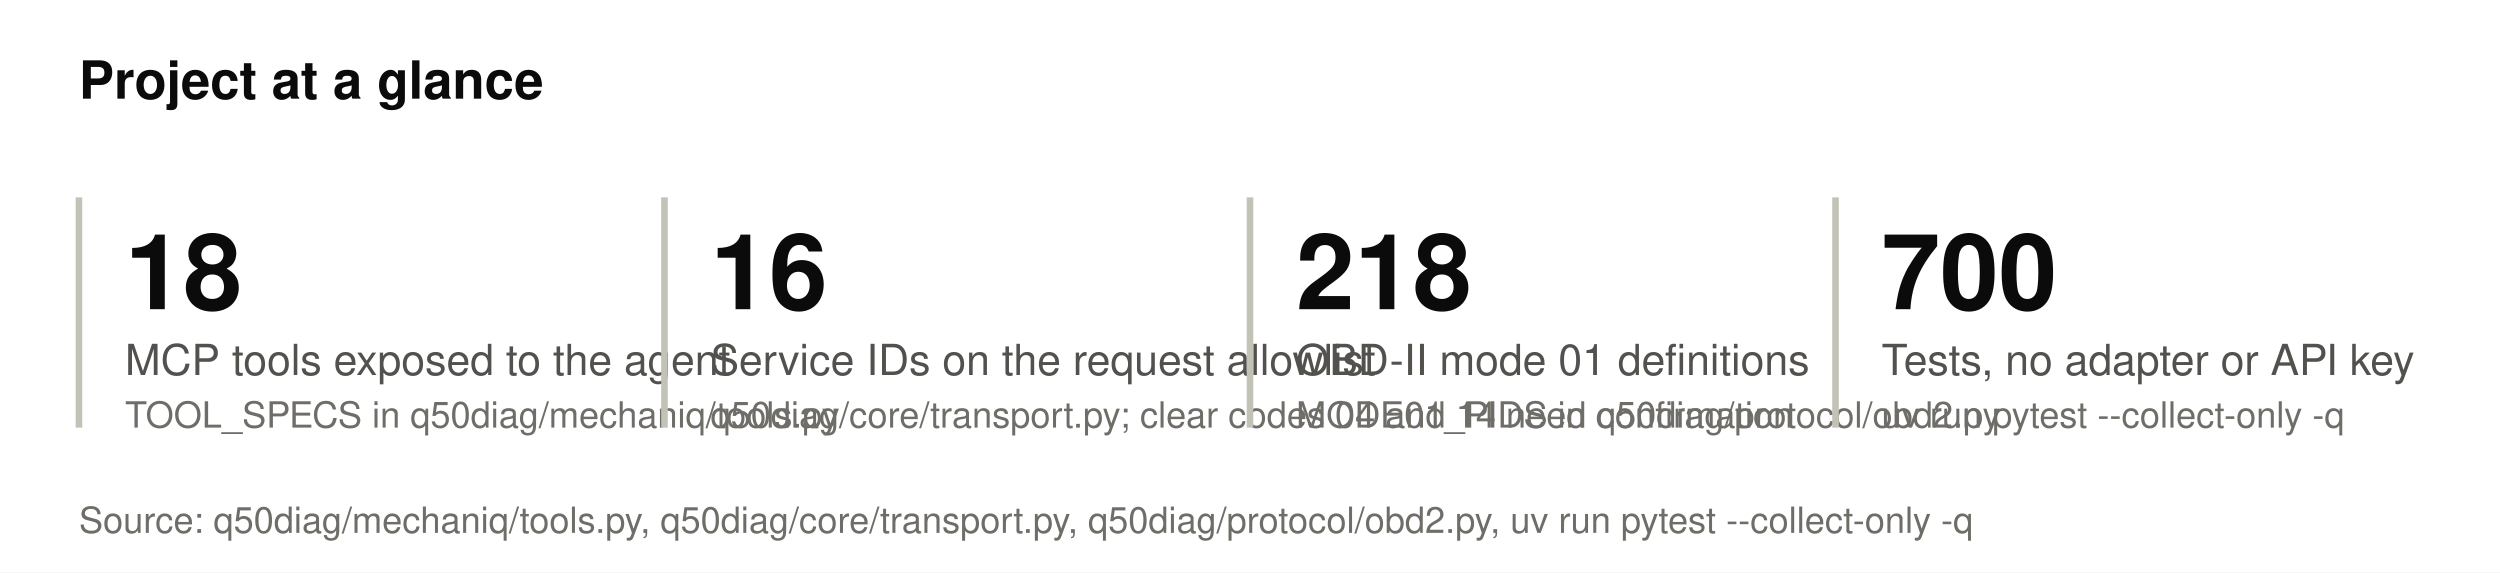
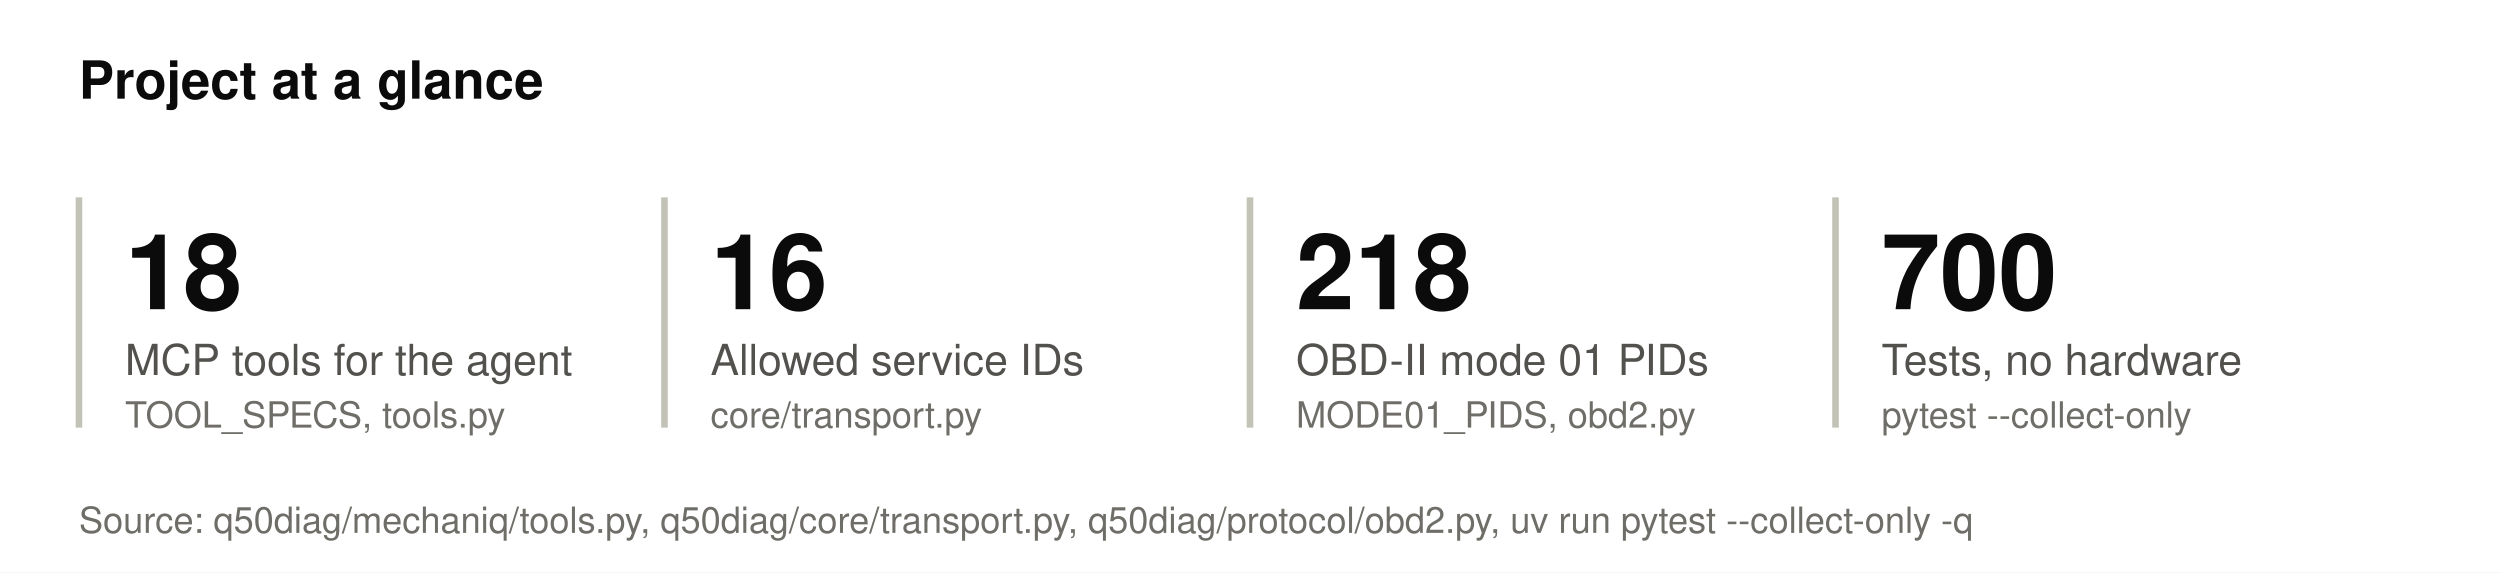
<svg xmlns="http://www.w3.org/2000/svg" viewBox="0 0 760 174" width="760" height="174" font-family="system-ui, -apple-system, 'Segoe UI', Helvetica, Arial, sans-serif" role="img">
  <rect width="100%" height="100%" fill="#ffffff" />
  <text x="24.0" y="30.0" font-size="16" font-weight="600" fill="#0b0b0b" text-anchor="start">Project at a glance</text>
  <line x1="24.0" y1="60.0" x2="24.0" y2="130.0" stroke="#c3c2b7" stroke-width="2" />
  <text x="38.0" y="94.0" font-size="32" font-weight="600" fill="#0b0b0b" text-anchor="start">18</text>
-   <text x="38.0" y="114.0" font-size="13" font-weight="400" fill="#52514e" text-anchor="start">MCP tools exposed to the agent</text>
-   <text x="38.0" y="130.0" font-size="11" font-weight="400" fill="#6f6d68" text-anchor="start">TOOL_SPECS in q50diag/mechaniq/tools.py</text>
+   <text x="38.0" y="114.0" font-size="13" font-weight="400" fill="#52514e" text-anchor="start">MCP tools for the agent</text>
+   <text x="38.0" y="130.0" font-size="11" font-weight="400" fill="#6f6d68" text-anchor="start">TOOL_SPECS, tools.py</text>
  <line x1="202.0" y1="60.0" x2="202.0" y2="130.0" stroke="#c3c2b7" stroke-width="2" />
  <text x="216.0" y="94.0" font-size="32" font-weight="600" fill="#0b0b0b" text-anchor="start">16</text>
-   <text x="216.0" y="114.0" font-size="13" font-weight="400" fill="#52514e" text-anchor="start">Service IDs on the request allowlist</text>
-   <text x="216.0" y="130.0" font-size="11" font-weight="400" fill="#6f6d68" text-anchor="start">q50diag/core/transport.py; clear codes 04 and 14 need confirmation</text>
+   <text x="216.0" y="114.0" font-size="13" font-weight="400" fill="#52514e" text-anchor="start">Allowed service IDs</text>
+   <text x="216.0" y="130.0" font-size="11" font-weight="400" fill="#6f6d68" text-anchor="start">core/transport.py</text>
  <line x1="380.0" y1="60.0" x2="380.0" y2="130.0" stroke="#c3c2b7" stroke-width="2" />
  <text x="394.0" y="94.0" font-size="32" font-weight="600" fill="#0b0b0b" text-anchor="start">218</text>
-   <text x="394.0" y="114.0" font-size="13" font-weight="400" fill="#52514e" text-anchor="start">OBD-II mode 01 definitions</text>
-   <text x="394.0" y="130.0" font-size="11" font-weight="400" fill="#6f6d68" text-anchor="start">MODE01_PIDS in q50diag/protocol/obd2.py</text>
+   <text x="394.0" y="114.0" font-size="13" font-weight="400" fill="#52514e" text-anchor="start">OBD-II mode 01 PIDs</text>
+   <text x="394.0" y="130.0" font-size="11" font-weight="400" fill="#6f6d68" text-anchor="start">MODE01_PIDS, obd2.py</text>
  <line x1="558.0" y1="60.0" x2="558.0" y2="130.0" stroke="#c3c2b7" stroke-width="2" />
  <text x="572.0" y="94.0" font-size="32" font-weight="600" fill="#0b0b0b" text-anchor="start">700</text>
-   <text x="572.0" y="114.0" font-size="13" font-weight="400" fill="#52514e" text-anchor="start">Tests, no adapter or API key</text>
-   <text x="572.0" y="130.0" font-size="11" font-weight="400" fill="#6f6d68" text-anchor="start">uv run pytest --collect-only -q</text>
+   <text x="572.0" y="114.0" font-size="13" font-weight="400" fill="#52514e" text-anchor="start">Tests, no hardware</text>
+   <text x="572.0" y="130.0" font-size="11" font-weight="400" fill="#6f6d68" text-anchor="start">pytest --collect-only</text>
  <text x="24.0" y="162.0" font-size="11" font-weight="400" fill="#6f6d68" text-anchor="start">Source: q50diag/mechaniq/tools.py, q50diag/core/transport.py, q50diag/protocol/obd2.py, uv run pytest --collect-only -q</text>
</svg>
